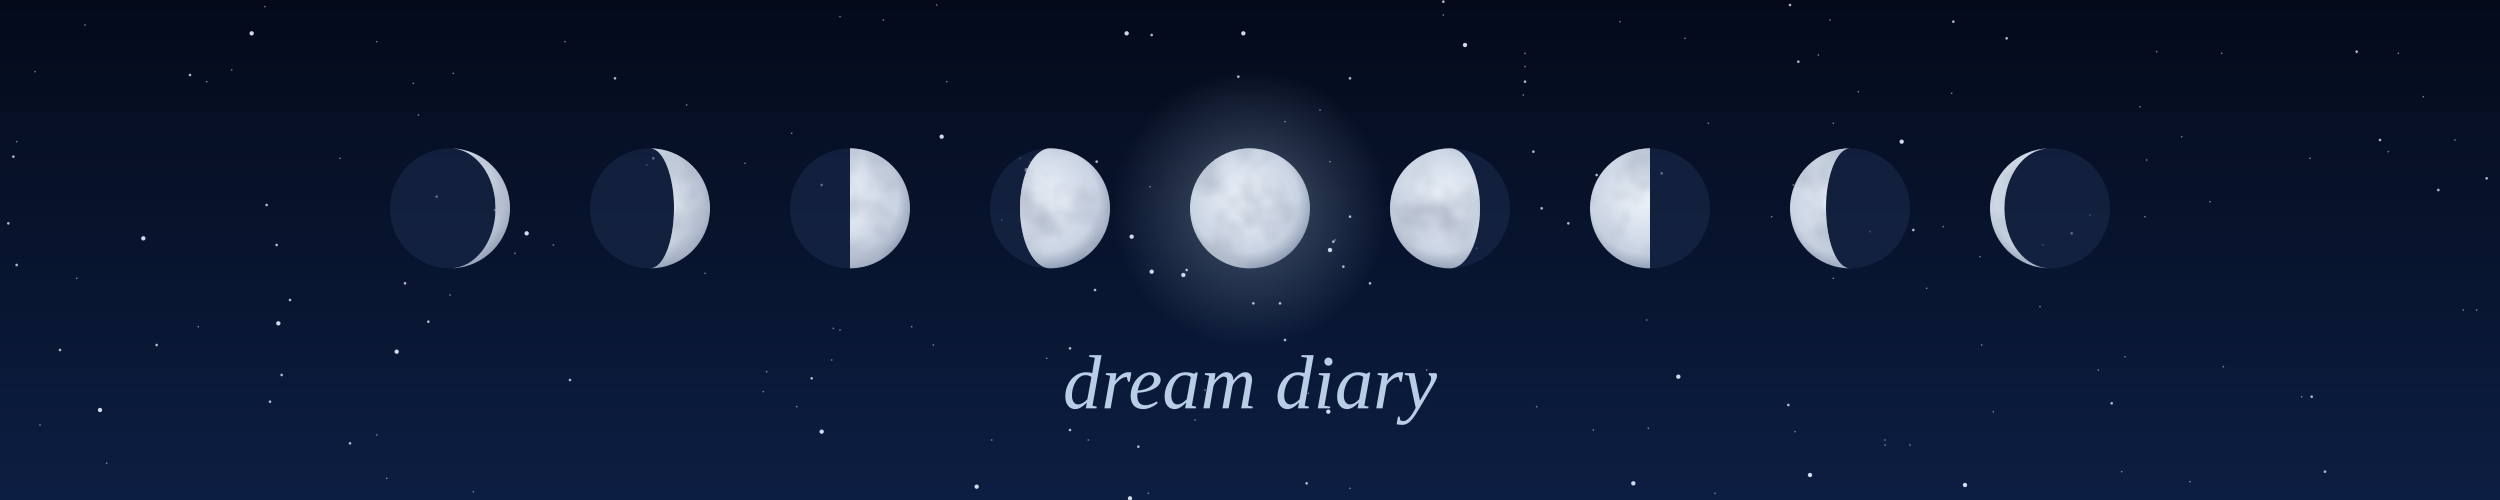
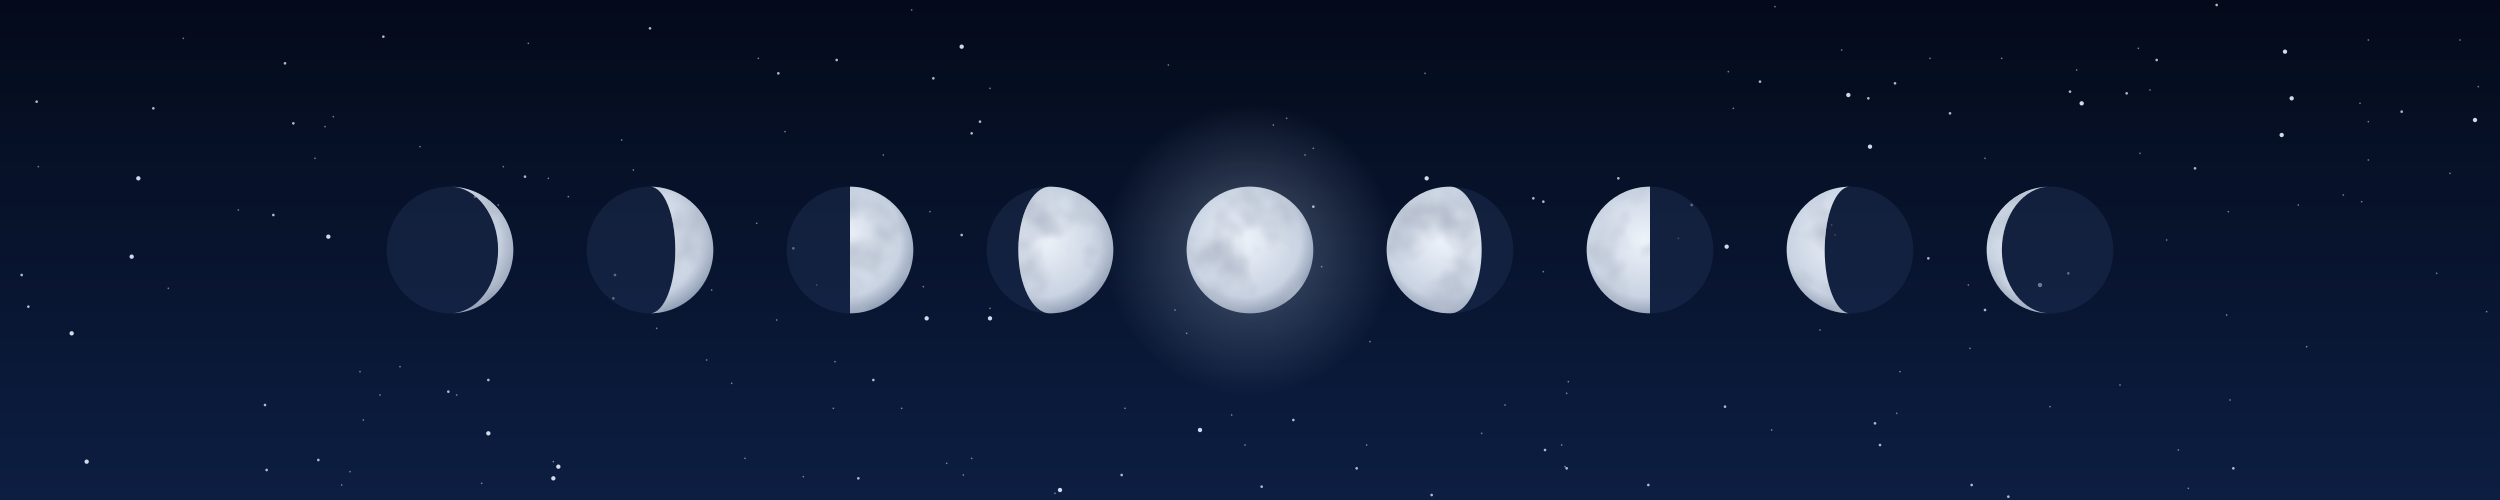
<svg xmlns="http://www.w3.org/2000/svg" viewBox="0 0 1500 300" width="1500" height="300">
  <defs>
    <linearGradient id="bg" x1="0" y1="0" x2="0" y2="1">
      <stop offset="0" stop-color="#040A1A" />
      <stop offset="1" stop-color="#0C1E42" />
    </linearGradient>
    <radialGradient id="mg" cx=".45" cy=".42" r=".6">
      <stop offset="0" stop-color="#EEF3FA" />
      <stop offset=".75" stop-color="#C9D3E2" />
      <stop offset="1" stop-color="#8E9BB2" />
    </radialGradient>
    <radialGradient id="gl">
      <stop offset="0" stop-color="#B7CEE6" stop-opacity=".35" />
      <stop offset="1" stop-color="#B7CEE6" stop-opacity="0" />
    </radialGradient>
    <filter id="tx" x="0" y="0" width="1" height="1">
      <feTurbulence type="fractalNoise" baseFrequency=".035" numOctaves="3" seed="4" />
      <feColorMatrix values="0 0 0 0 .45 0 0 0 0 .5 0 0 0 0 .6 0 0 0 -2.2 1.25" />
      <feComposite in2="SourceGraphic" operator="in" />
    </filter>
  </defs>
  <rect width="1500" height="300" fill="url(#bg)" />
-   <path d="M238 211h0M746 20h0M493 259h0M565 82h0M710 165h0M1141 85h0M1007 226h0M1179 291h0M586 292h0M60 246h0M151 20h0M316 140h0M879 27h0M676 20h0M980 290h0M691 163h0M678 299h0M798 150h0M1086 285h0M679 142h0M86 143h0M616 102h0M797 247h0M167 194h0" stroke="#E6F0FF" stroke-width="2.6" stroke-linecap="round" opacity="0.9" />
-   <path d="M1267 242h0M392 95h0M94 207h0M8 94h0M810 130h0M1073 243h0M642 209h0M750 151h0M925 125h0M493 111h0M1387 238h0M1492 107h0M487 227h0M174 180h0M657 174h0M642 258h0M257 193h0M806 160h0M160 123h0M784 290h0M768 182h0M1204 23h0M262 118h0M1428 84h0M1243 140h0M243 170h0M10 159h0M683 268h0M169 225h0M210 266h0M822 170h0M36 210h0M915 49h0M1414 31h0M162 241h0M997 104h0M1079 37h0M743 46h0M166 147h0M800 145h0M369 47h0M691 21h0M810 47h0M342 228h0M958 105h0M114 45h0M752 182h0M1463 114h0M297 126h0M866 1h0M5 134h0M712 162h0M1148 138h0M1395 283h0M658 97h0M1074 3h0M1172 13h0M771 204h0M941 134h0M920 91h0" stroke="#E6F0FF" stroke-width="1.6" stroke-linecap="round" opacity="0.75" />
-   <path d="M232 287h0M1166 136h0M915 40h0M886 149h0M1294 31h0M248 50h0M412 63h0M309 152h0M1189 207h0M1131 267h0M747 135h0M447 98h0M1309 82h0M423 164h0M1386 95h0M723 234h0M1078 112h0M388 99h0M226 25h0M1100 167h0M500 197h0M914 57h0M628 215h0M460 223h0M1333 32h0M656 135h0M601 132h0M729 96h0M1224 184h0M1077 259h0M798 97h0M1478 186h0M771 73h0M1288 96h0M1439 32h0M478 244h0M1284 64h0M1100 74h0M560 207h0M1381 238h0M643 142h0M989 257h0M1275 214h0M922 244h0M270 177h0M339 25h0M1146 267h0M159 4h0M562 3h0M1188 154h0M458 235h0M1156 173h0M956 258h0M792 66h0M1196 247h0M1091 33h0M1029 296h0M1287 130h0M717 252h0M226 261h0M810 293h0M568 49h0M1131 264h0M690 243h0M1273 283h0M1326 121h0M612 95h0M272 44h0M1454 58h0M1254 129h0M595 264h0M10 85h0M21 43h0M653 264h0M124 49h0M1063 130h0M785 236h0M1334 220h0M856 222h0M64 278h0M284 295h0M332 147h0M530 12h0M1025 74h0M1486 186h0M690 112h0M204 95h0M475 80h0M51 15h0M915 32h0M1314 289h0M547 196h0M1011 23h0M139 42h0M1122 139h0M801 144h0M251 69h0M504 10h0M866 9h0M1171 56h0M499 216h0M1473 84h0M618 97h0M1433 91h0M119 196h0M1076 111h0M1098 12h0M1259 222h0M46 167h0M972 13h0M689 296h0M24 255h0M1226 147h0M504 198h0M1115 55h0M988 192h0" stroke="#E6F0FF" stroke-width="1" stroke-linecap="round" opacity="0.5" />
-   <circle cx="270" cy="125" r="36" fill="#1B2B4E" opacity=".55" />
+   <path d="M577 28h0M556 191h0M197 142h0M1371 31h0M52 277h0M1485 72h0M594 191h0M83 107h0M1369 81h0M1122 88h0M332 287h0M720 258h0M1036 148h0M1224 171h0M43 200h0M79 154h0M1375 59h0M636 294h0M1249 62h0M335 280h0M856 107h0M293 260h0M533 158h0M1109 57h0" stroke="#E6F0FF" stroke-width="2.6" stroke-linecap="round" opacity="0.9" />
+   <path d="M1294 36h0M171 38h0M467 44h0M989 291h0M673 285h0M920 119h0M22 61h0M191 276h0M859 297h0M788 124h0M1056 49h0M159 243h0M515 287h0M176 74h0M814 281h0M13 165h0M971 107h0M1317 101h0M1035 244h0M940 281h0M1191 186h0M1241 164h0M926 121h0M230 22h0M1170 68h0M1183 291h0M1157 155h0M17 184h0M927 270h0M634 164h0M583 80h0M1276 56h0M269 235h0M160 282h0M1340 281h0M293 228h0M1330 3h0M1125 254h0M1205 298h0M588 73h0M285 118h0M390 17h0M1128 267h0M92 65h0M524 228h0M315 106h0M1242 55h0M1137 50h0M1121 59h0M1015 123h0M368 179h0M1441 67h0M577 141h0M369 165h0M757 292h0M502 36h0M476 149h0M164 129h0M776 252h0M560 47h0" stroke="#E6F0FF" stroke-width="1.6" stroke-linecap="round" opacity="0.75" />
+   <path d="M424 216h0M427 174h0M1272 231h0M1063 258h0M633 296h0M1300 144h0M1284 92h0M332 277h0M1140 223h0M1101 141h0M200 70h0M1290 54h0M940 236h0M1095 139h0M1040 65h0M394 197h0M632 162h0M341 118h0M903 243h0M1337 127h0M1336 189h0M329 107h0M701 39h0M252 88h0M926 163h0M228 237h0M1421 73h0M1462 164h0M500 245h0M1307 270h0M1181 171h0M875 141h0M317 26h0M1384 208h0M594 53h0M1246 42h0M772 71h0M583 275h0M705 186h0M868 173h0M793 160h0M23 100h0M482 286h0M568 278h0M941 229h0M1492 187h0M216 223h0M783 93h0M1421 96h0M1191 95h0M299 123h0M455 35h0M547 6h0M747 267h0M739 249h0M1379 123h0M274 237h0M501 217h0M1417 121h0M1283 29h0M594 185h0M1105 30h0M1416 62h0M454 134h0M1313 293h0M1138 248h0M820 267h0M1201 35h0M218 252h0M1230 244h0M889 260h0M1158 35h0M110 23h0M953 146h0M1099 135h0M101 173h0M675 245h0M1421 24h0M1406 117h0M937 267h0M466 192h0M380 102h0M712 200h0M764 75h0M471 79h0M143 126h0M723 150h0M1487 52h0M541 245h0M1476 24h0M578 285h0M1037 43h0M210 283h0M1338 240h0M195 76h0M558 127h0M530 93h0M822 205h0M490 171h0M1007 143h0M439 230h0M302 100h0M189 95h0M855 44h0M788 89h0M240 220h0M939 280h0M1092 198h0M373 84h0M554 172h0M1182 209h0M1065 4h0M447 275h0M205 291h0M289 290h0M1470 104h0" stroke="#E6F0FF" stroke-width="1" stroke-linecap="round" opacity="0.5" />
+   <circle cx="270" cy="150" r="38" fill="#1B2B4E" opacity=".55" />
  <clipPath id="c0">
-     <path d="M270,89 A36,36 0 0 1 270,161 A27.36,36 0 0 0 270,89Z" />
+     <path d="M270,112 A38,38 0 0 1 270,188 A28.88,38 0 0 0 270,112Z" />
  </clipPath>
  <g clip-path="url(#c0)">
-     <circle cx="270" cy="125" r="36" fill="url(#mg)" />
-     <circle cx="270" cy="125" r="36" fill="#fff" filter="url(#tx)" />
+     <circle cx="270" cy="150" r="38" fill="url(#mg)" />
+     <circle cx="270" cy="150" r="38" fill="#fff" filter="url(#tx)" />
  </g>
-   <circle cx="390" cy="125" r="36" fill="#1B2B4E" opacity=".55" />
+   <circle cx="390" cy="150" r="38" fill="#1B2B4E" opacity=".55" />
  <clipPath id="c1">
-     <path d="M390,89 A36,36 0 0 1 390,161 A14.4,36 0 0 0 390,89Z" />
+     <path d="M390,112 A38,38 0 0 1 390,188 A15.2,38 0 0 0 390,112Z" />
  </clipPath>
  <g clip-path="url(#c1)">
-     <circle cx="390" cy="125" r="36" fill="url(#mg)" />
-     <circle cx="390" cy="125" r="36" fill="#fff" filter="url(#tx)" />
+     <circle cx="390" cy="150" r="38" fill="url(#mg)" />
+     <circle cx="390" cy="150" r="38" fill="#fff" filter="url(#tx)" />
  </g>
-   <circle cx="510" cy="125" r="36" fill="#1B2B4E" opacity=".55" />
+   <circle cx="510" cy="150" r="38" fill="#1B2B4E" opacity=".55" />
  <clipPath id="c2">
-     <path d="M510,89 A36,36 0 0 1 510,161 A0,36 0 0 1 510,89Z" />
+     <path d="M510,112 A38,38 0 0 1 510,188 A0,38 0 0 1 510,112Z" />
  </clipPath>
  <g clip-path="url(#c2)">
-     <circle cx="510" cy="125" r="36" fill="url(#mg)" />
-     <circle cx="510" cy="125" r="36" fill="#fff" filter="url(#tx)" />
+     <circle cx="510" cy="150" r="38" fill="url(#mg)" />
+     <circle cx="510" cy="150" r="38" fill="#fff" filter="url(#tx)" />
  </g>
-   <circle cx="630" cy="125" r="36" fill="#1B2B4E" opacity=".55" />
+   <circle cx="630" cy="150" r="38" fill="#1B2B4E" opacity=".55" />
  <clipPath id="c3">
-     <path d="M630,89 A36,36 0 0 1 630,161 A18,36 0 0 1 630,89Z" />
+     <path d="M630,112 A38,38 0 0 1 630,188 A19,38 0 0 1 630,112Z" />
  </clipPath>
  <g clip-path="url(#c3)">
-     <circle cx="630" cy="125" r="36" fill="url(#mg)" />
-     <circle cx="630" cy="125" r="36" fill="#fff" filter="url(#tx)" />
+     <circle cx="630" cy="150" r="38" fill="url(#mg)" />
+     <circle cx="630" cy="150" r="38" fill="#fff" filter="url(#tx)" />
  </g>
-   <circle cx="750" cy="125" r="82.8" fill="url(#gl)" />
-   <circle cx="750" cy="125" r="36" fill="url(#mg)" />
-   <circle cx="750" cy="125" r="36" fill="#fff" filter="url(#tx)" />
-   <circle cx="870" cy="125" r="36" fill="#1B2B4E" opacity=".55" />
+   <circle cx="750" cy="150" r="87.4" fill="url(#gl)" />
+   <circle cx="750" cy="150" r="38" fill="url(#mg)" />
+   <circle cx="750" cy="150" r="38" fill="#fff" filter="url(#tx)" />
+   <circle cx="870" cy="150" r="38" fill="#1B2B4E" opacity=".55" />
  <clipPath id="c5">
-     <path d="M870,89 A36,36 0 0 0 870,161 A18,36 0 0 0 870,89Z" />
+     <path d="M870,112 A38,38 0 0 0 870,188 A19,38 0 0 0 870,112Z" />
  </clipPath>
  <g clip-path="url(#c5)">
-     <circle cx="870" cy="125" r="36" fill="url(#mg)" />
-     <circle cx="870" cy="125" r="36" fill="#fff" filter="url(#tx)" />
+     <circle cx="870" cy="150" r="38" fill="url(#mg)" />
+     <circle cx="870" cy="150" r="38" fill="#fff" filter="url(#tx)" />
  </g>
-   <circle cx="990" cy="125" r="36" fill="#1B2B4E" opacity=".55" />
+   <circle cx="990" cy="150" r="38" fill="#1B2B4E" opacity=".55" />
  <clipPath id="c6">
-     <path d="M990,89 A36,36 0 0 0 990,161 A0,36 0 0 0 990,89Z" />
+     <path d="M990,112 A38,38 0 0 0 990,188 A0,38 0 0 0 990,112Z" />
  </clipPath>
  <g clip-path="url(#c6)">
-     <circle cx="990" cy="125" r="36" fill="url(#mg)" />
-     <circle cx="990" cy="125" r="36" fill="#fff" filter="url(#tx)" />
+     <circle cx="990" cy="150" r="38" fill="url(#mg)" />
+     <circle cx="990" cy="150" r="38" fill="#fff" filter="url(#tx)" />
  </g>
-   <circle cx="1110" cy="125" r="36" fill="#1B2B4E" opacity=".55" />
+   <circle cx="1110" cy="150" r="38" fill="#1B2B4E" opacity=".55" />
  <clipPath id="c7">
-     <path d="M1110,89 A36,36 0 0 0 1110,161 A14.4,36 0 0 1 1110,89Z" />
+     <path d="M1110,112 A38,38 0 0 0 1110,188 A15.2,38 0 0 1 1110,112Z" />
  </clipPath>
  <g clip-path="url(#c7)">
-     <circle cx="1110" cy="125" r="36" fill="url(#mg)" />
-     <circle cx="1110" cy="125" r="36" fill="#fff" filter="url(#tx)" />
+     <circle cx="1110" cy="150" r="38" fill="url(#mg)" />
+     <circle cx="1110" cy="150" r="38" fill="#fff" filter="url(#tx)" />
  </g>
-   <circle cx="1230" cy="125" r="36" fill="#1B2B4E" opacity=".55" />
+   <circle cx="1230" cy="150" r="38" fill="#1B2B4E" opacity=".55" />
  <clipPath id="c8">
-     <path d="M1230,89 A36,36 0 0 0 1230,161 A27.36,36 0 0 1 1230,89Z" />
+     <path d="M1230,112 A38,38 0 0 0 1230,188 A28.88,38 0 0 1 1230,112Z" />
  </clipPath>
  <g clip-path="url(#c8)">
-     <circle cx="1230" cy="125" r="36" fill="url(#mg)" />
-     <circle cx="1230" cy="125" r="36" fill="#fff" filter="url(#tx)" />
+     <circle cx="1230" cy="150" r="38" fill="url(#mg)" />
+     <circle cx="1230" cy="150" r="38" fill="#fff" filter="url(#tx)" />
  </g>
-   <text x="750" y="245" text-anchor="middle" font-family="Georgia,'Times New Roman',serif" font-style="italic" font-size="46" fill="#B7CEE6">dream diary</text>
</svg>
